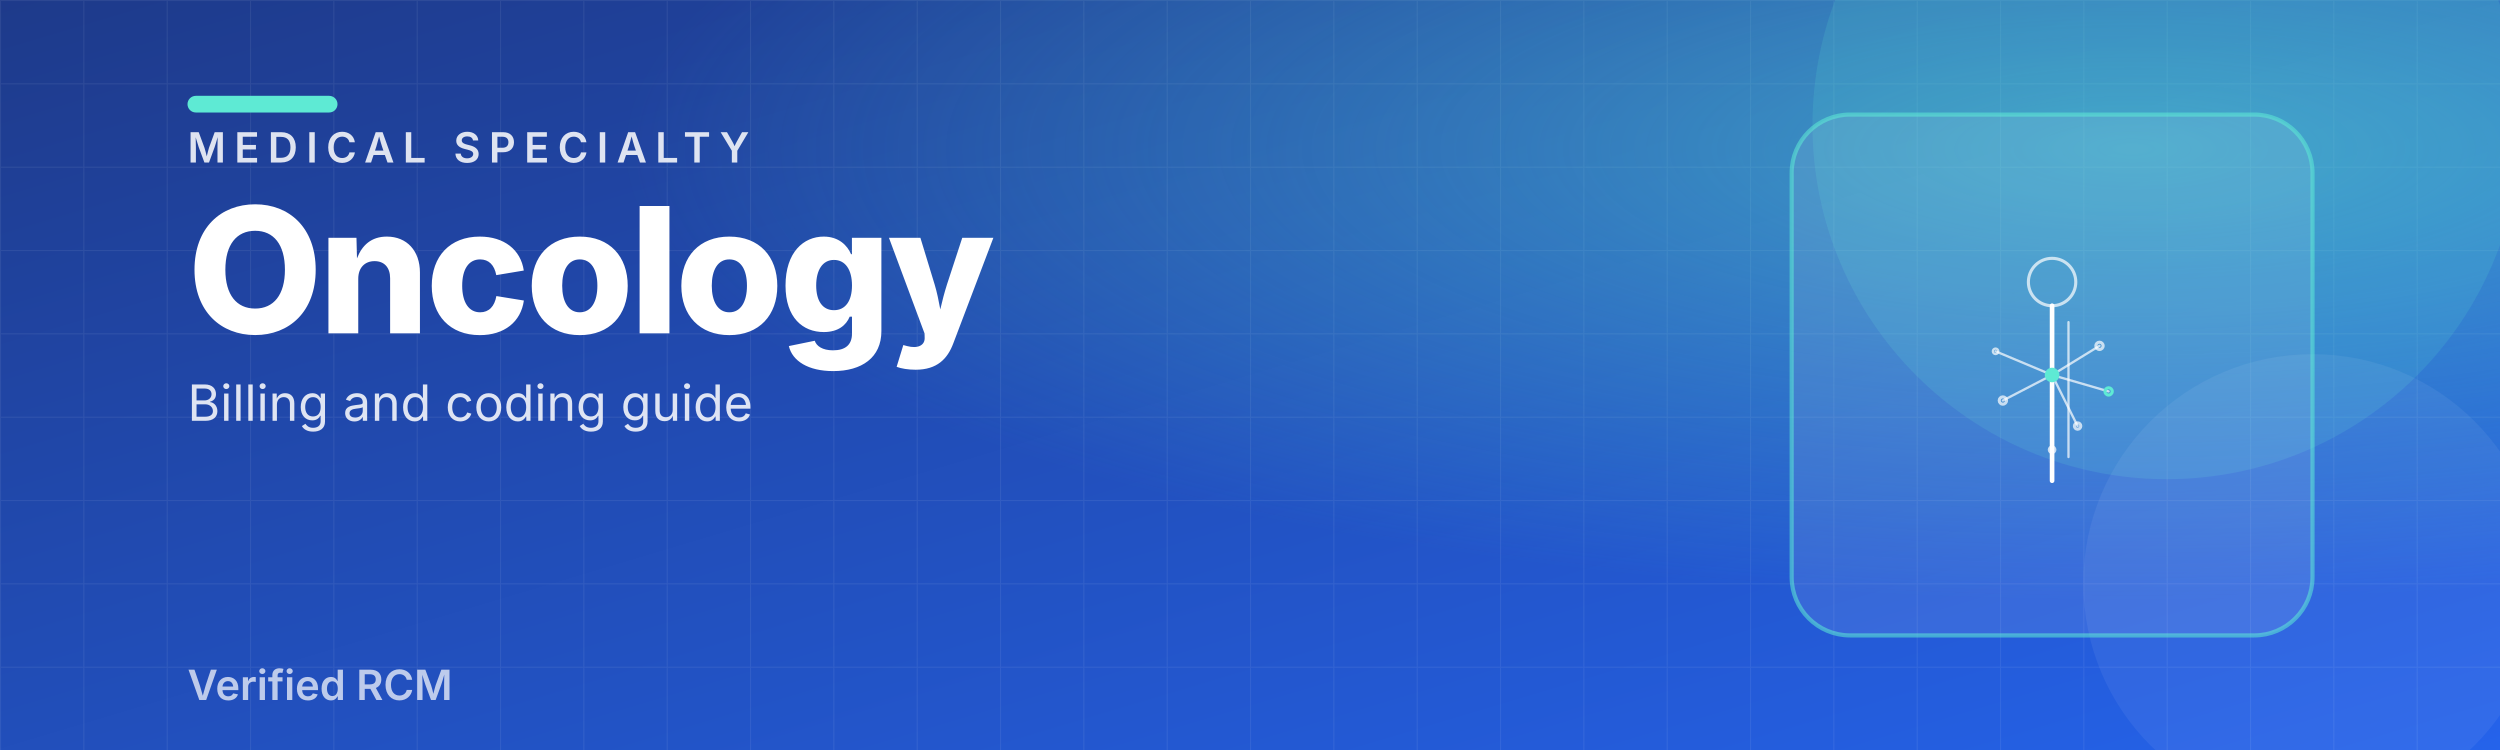
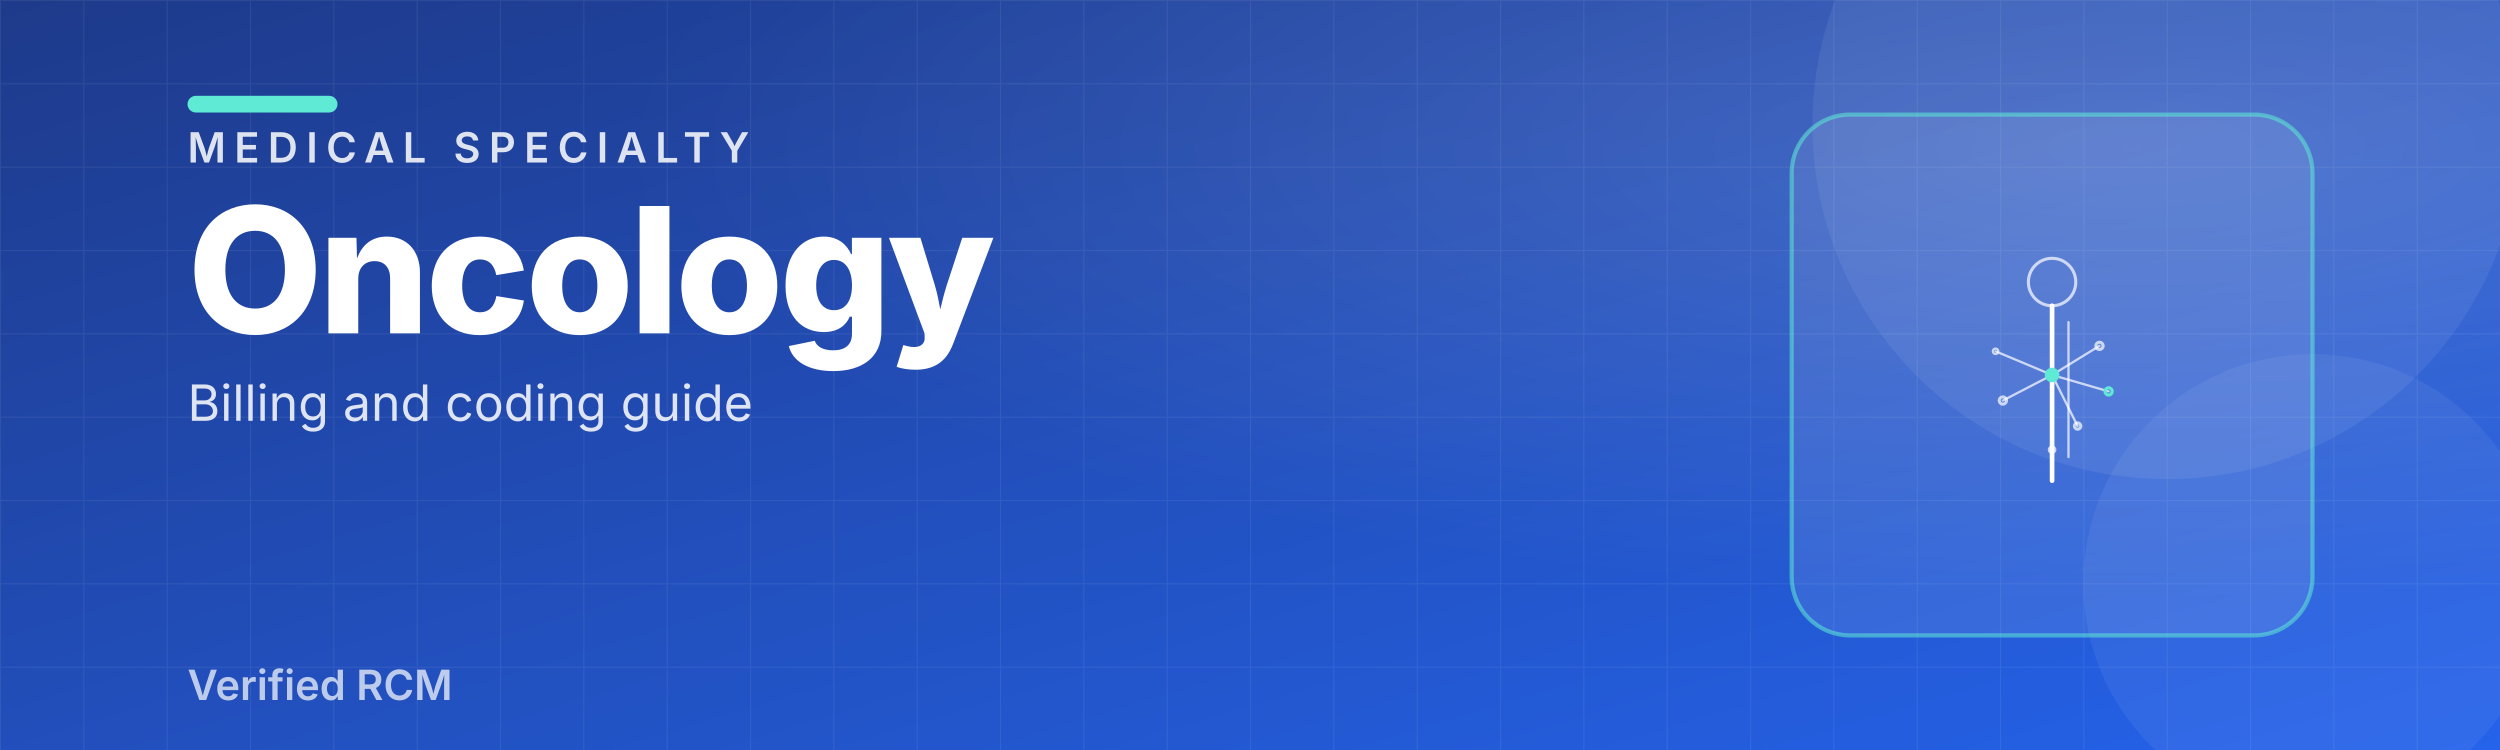
<svg xmlns="http://www.w3.org/2000/svg" width="1200" height="360" viewBox="0 0 1200 360" role="img" aria-label="Oncology, Billing and coding guide">
  <defs>
    <linearGradient id="bgspecialtyoncology" x1="0" y1="0" x2="1" y2="1">
      <stop offset="0" stop-color="#1e3a8a" />
      <stop offset="1" stop-color="#2563eb" />
    </linearGradient>
    <radialGradient id="glspecialtyoncology" cx="0.85" cy="0.2" r="0.6">
-       <stop offset="0" stop-color="#5eead4" stop-opacity="0.5" />
-       <stop offset="1" stop-color="#5eead4" stop-opacity="0" />
+       <stop offset="0" stop-color="#ffffff" stop-opacity="0.16" />
+       <stop offset="1" stop-color="#ffffff" stop-opacity="0" />
    </radialGradient>
    <pattern id="grspecialtyoncology" width="40" height="40" patternUnits="userSpaceOnUse">
      <path d="M40 0H0V40" fill="none" stroke="#ffffff" stroke-opacity="0.07" stroke-width="1" />
    </pattern>
    <clipPath id="cpspecialtyoncology">
      <rect x="860" y="55" width="250" height="250" rx="28" />
    </clipPath>
  </defs>
  <rect width="1200" height="360" fill="url(#bgspecialtyoncology)" />
  <rect width="1200" height="360" fill="url(#grspecialtyoncology)" />
  <rect width="1200" height="360" fill="url(#glspecialtyoncology)" />
-   <circle cx="1040" cy="60" r="170" fill="#5eead4" fill-opacity="0.14" />
+   <circle cx="1040" cy="60" r="170" fill="#ffffff" fill-opacity="0.07" />
  <circle cx="1110" cy="280" r="110" fill="#ffffff" fill-opacity="0.06" />
  <rect x="860" y="55" width="250" height="250" rx="28" fill="#ffffff" fill-opacity="0.09" stroke="#5eead4" stroke-opacity="0.55" stroke-width="2" />
  <g clip-path="url(#cpspecialtyoncology)">
    <g transform="translate(880 75) scale(0.4375)">
      <circle cx="240" cy="138" r="26" fill="none" stroke="#ffffff" stroke-opacity=".7" stroke-width="3.40" stroke-linecap="round" stroke-linejoin="round" />
      <path d="M240,164 L240,356" fill="none" stroke="#ffffff" stroke-width="5.10" stroke-linecap="round" stroke-linejoin="round" />
      <path d="M258,182 L258,330" fill="none" stroke="#ffffff" stroke-opacity=".7" stroke-width="2.55" stroke-linecap="round" stroke-linejoin="round" />
      <path d="M240,240 L292,208" fill="none" stroke="#ffffff" stroke-opacity=".7" stroke-width="2.55" stroke-linecap="round" />
      <path d="M240,240 L302,258" fill="none" stroke="#ffffff" stroke-opacity=".7" stroke-width="2.55" stroke-linecap="round" />
      <path d="M240,240 L268,296" fill="none" stroke="#ffffff" stroke-opacity=".7" stroke-width="2.55" stroke-linecap="round" />
      <path d="M240,240 L186,268" fill="none" stroke="#ffffff" stroke-opacity=".7" stroke-width="2.55" stroke-linecap="round" />
      <path d="M240,240 L178,214" fill="none" stroke="#ffffff" stroke-opacity=".7" stroke-width="2.55" stroke-linecap="round" />
      <circle cx="292" cy="208" r="4" fill="none" stroke="#ffffff" stroke-opacity=".7" stroke-width="3.40" />
      <circle cx="268" cy="296" r="3.5" fill="none" stroke="#ffffff" stroke-opacity=".7" stroke-width="3.40" />
      <circle cx="186" cy="268" r="4" fill="none" stroke="#ffffff" stroke-opacity=".7" stroke-width="3.40" />
      <circle cx="178" cy="214" r="3" fill="none" stroke="#ffffff" stroke-opacity=".7" stroke-width="2.55" />
      <circle cx="302" cy="258" r="4" fill="none" stroke="#5eead4" stroke-width="3.40" />
      <circle cx="240" cy="240" r="8" fill="#5eead4" />
      <circle cx="240" cy="322" r="3.5" fill="none" stroke="#ffffff" stroke-opacity=".7" stroke-width="2.55" />
    </g>
  </g>
  <rect x="90" y="46" width="72" height="8" rx="4" fill="#5eead4" />
  <text x="90" y="78" font-family="Inter, 'Segoe UI', Helvetica, Arial, sans-serif" font-size="20" font-weight="600" fill="#ffffff" fill-opacity="0.85" letter-spacing="4">MEDICAL SPECIALTY</text>
  <text x="90" y="160" font-family="Inter, 'Segoe UI', Helvetica, Arial, sans-serif" font-size="84" font-weight="800" fill="#ffffff" letter-spacing="-2">Oncology</text>
  <text x="90" y="202" font-family="Inter, 'Segoe UI', Helvetica, Arial, sans-serif" font-size="24" fill="#ffffff" fill-opacity="0.85">Billing and coding guide</text>
  <text x="90" y="336" font-family="Inter, 'Segoe UI', Helvetica, Arial, sans-serif" font-size="20" font-weight="600" fill="#ffffff" fill-opacity="0.7">Verified RCM</text>
</svg>
